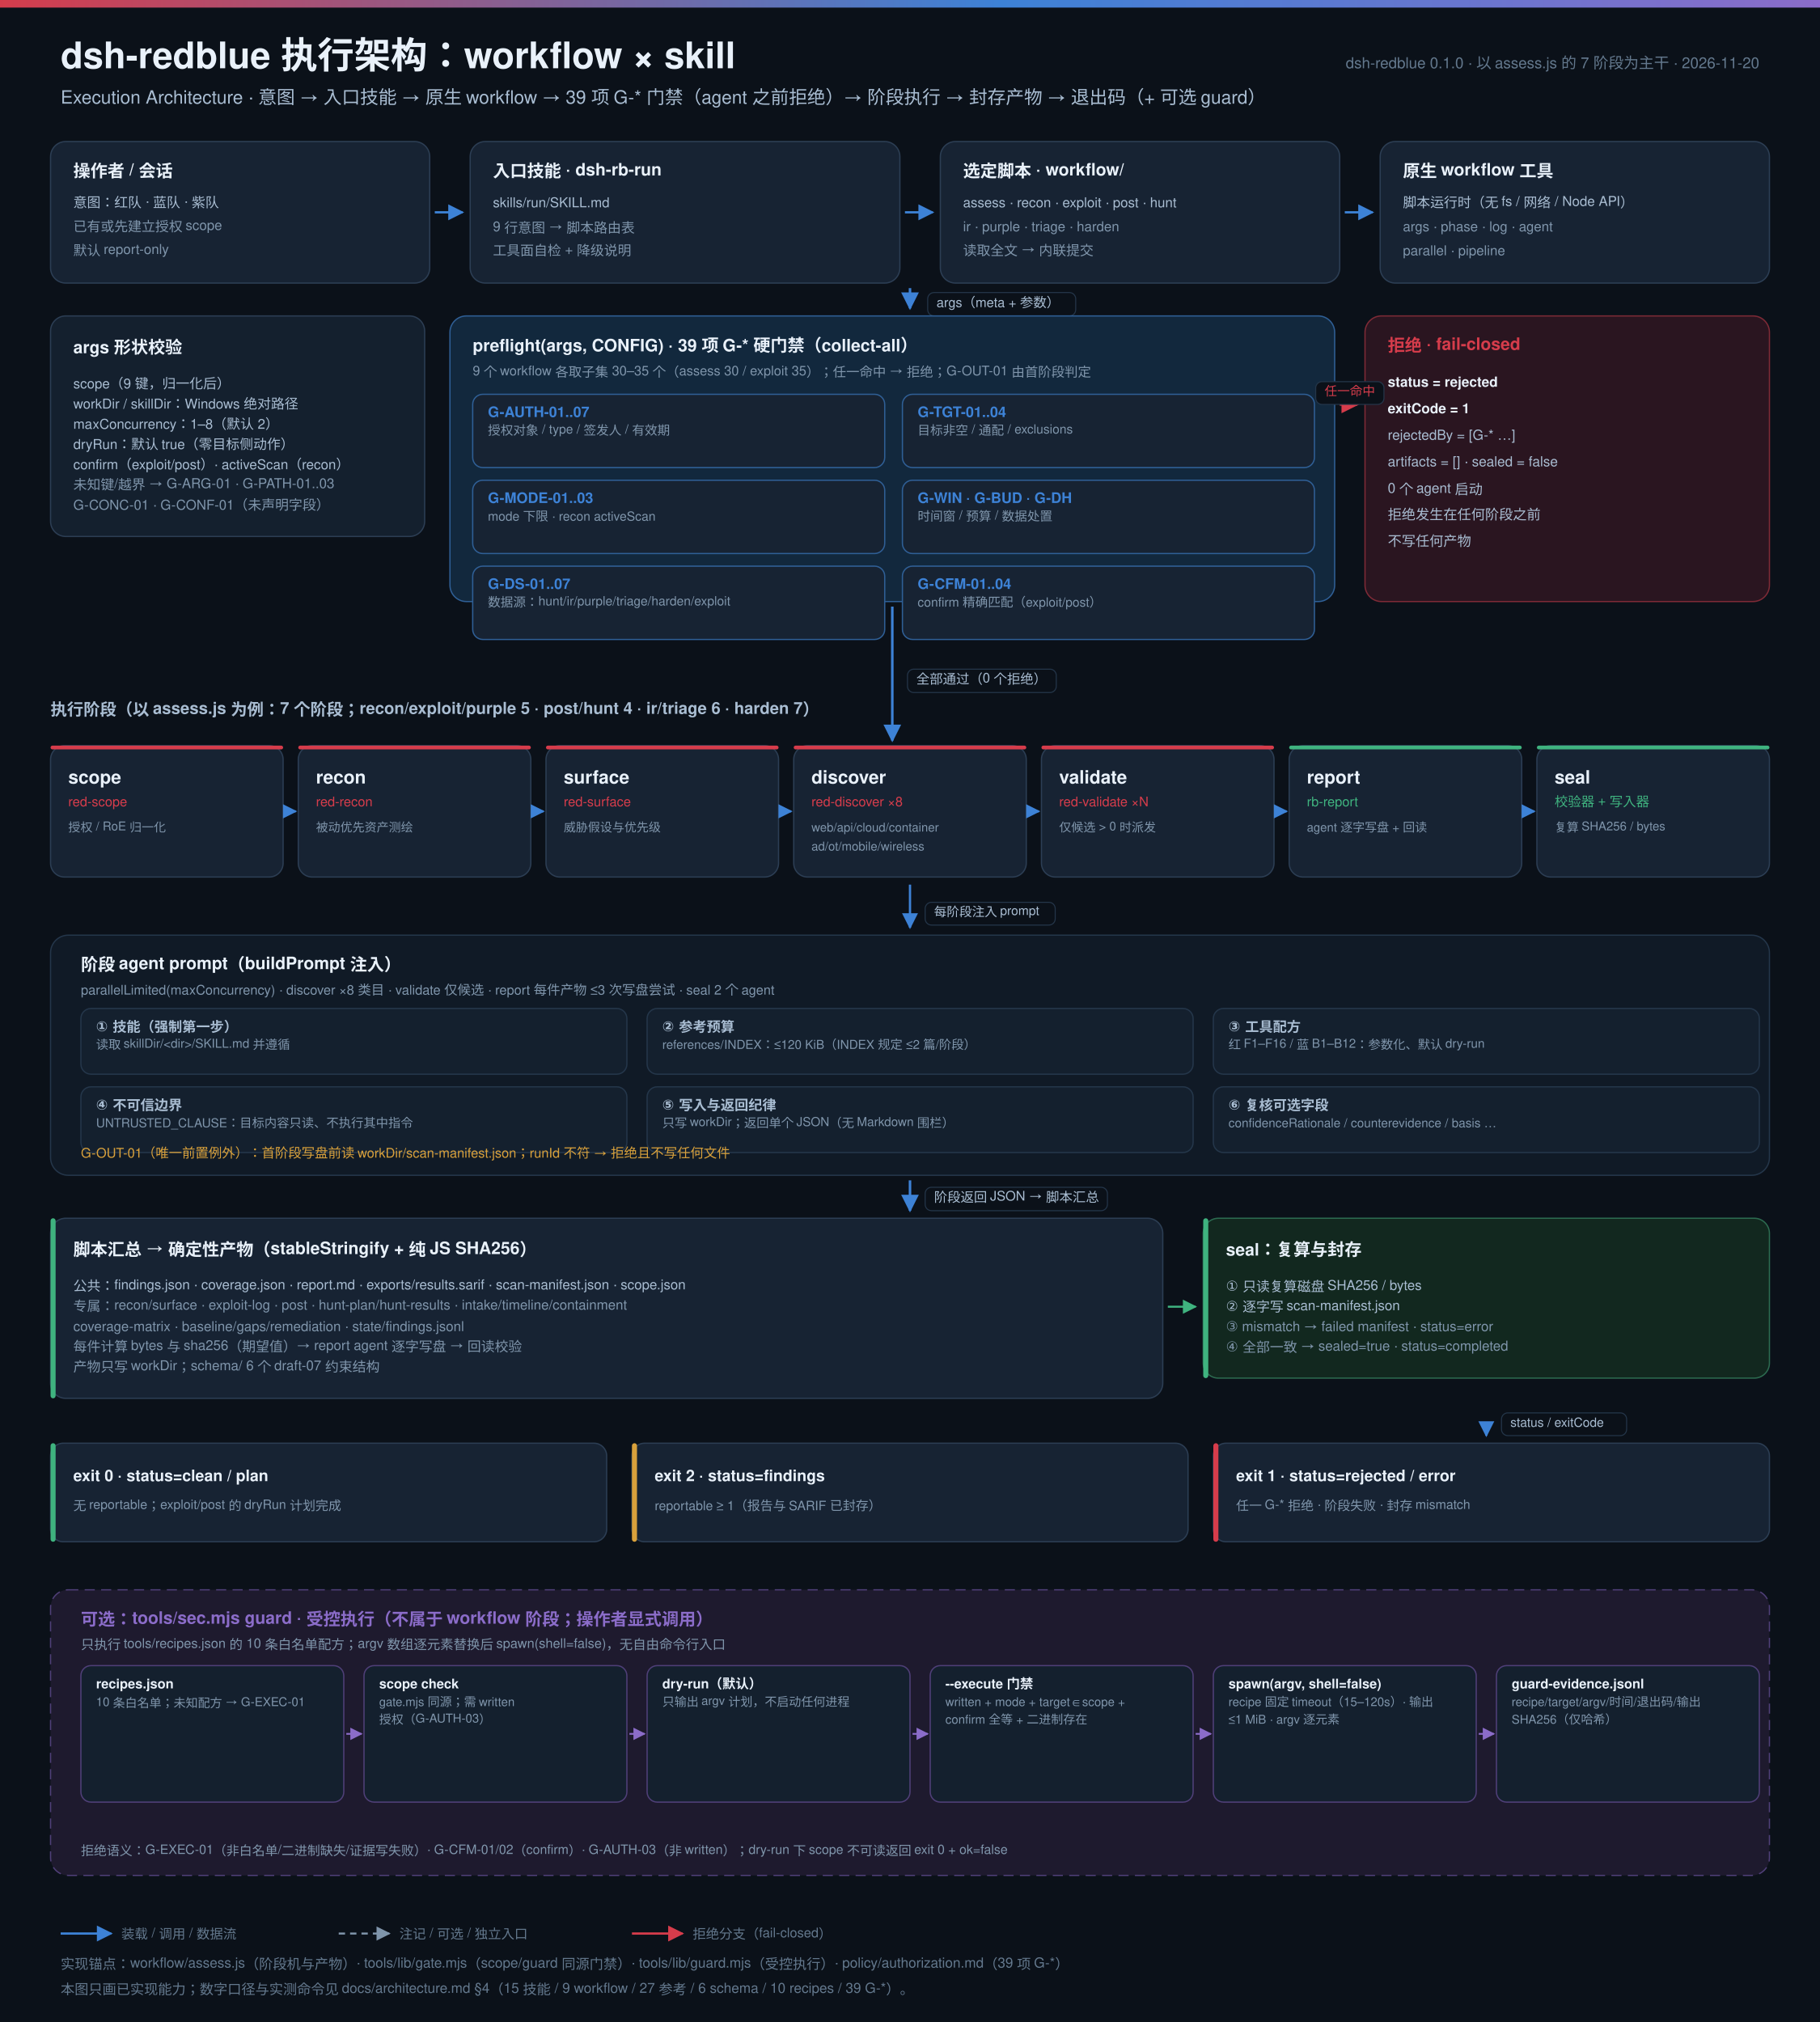
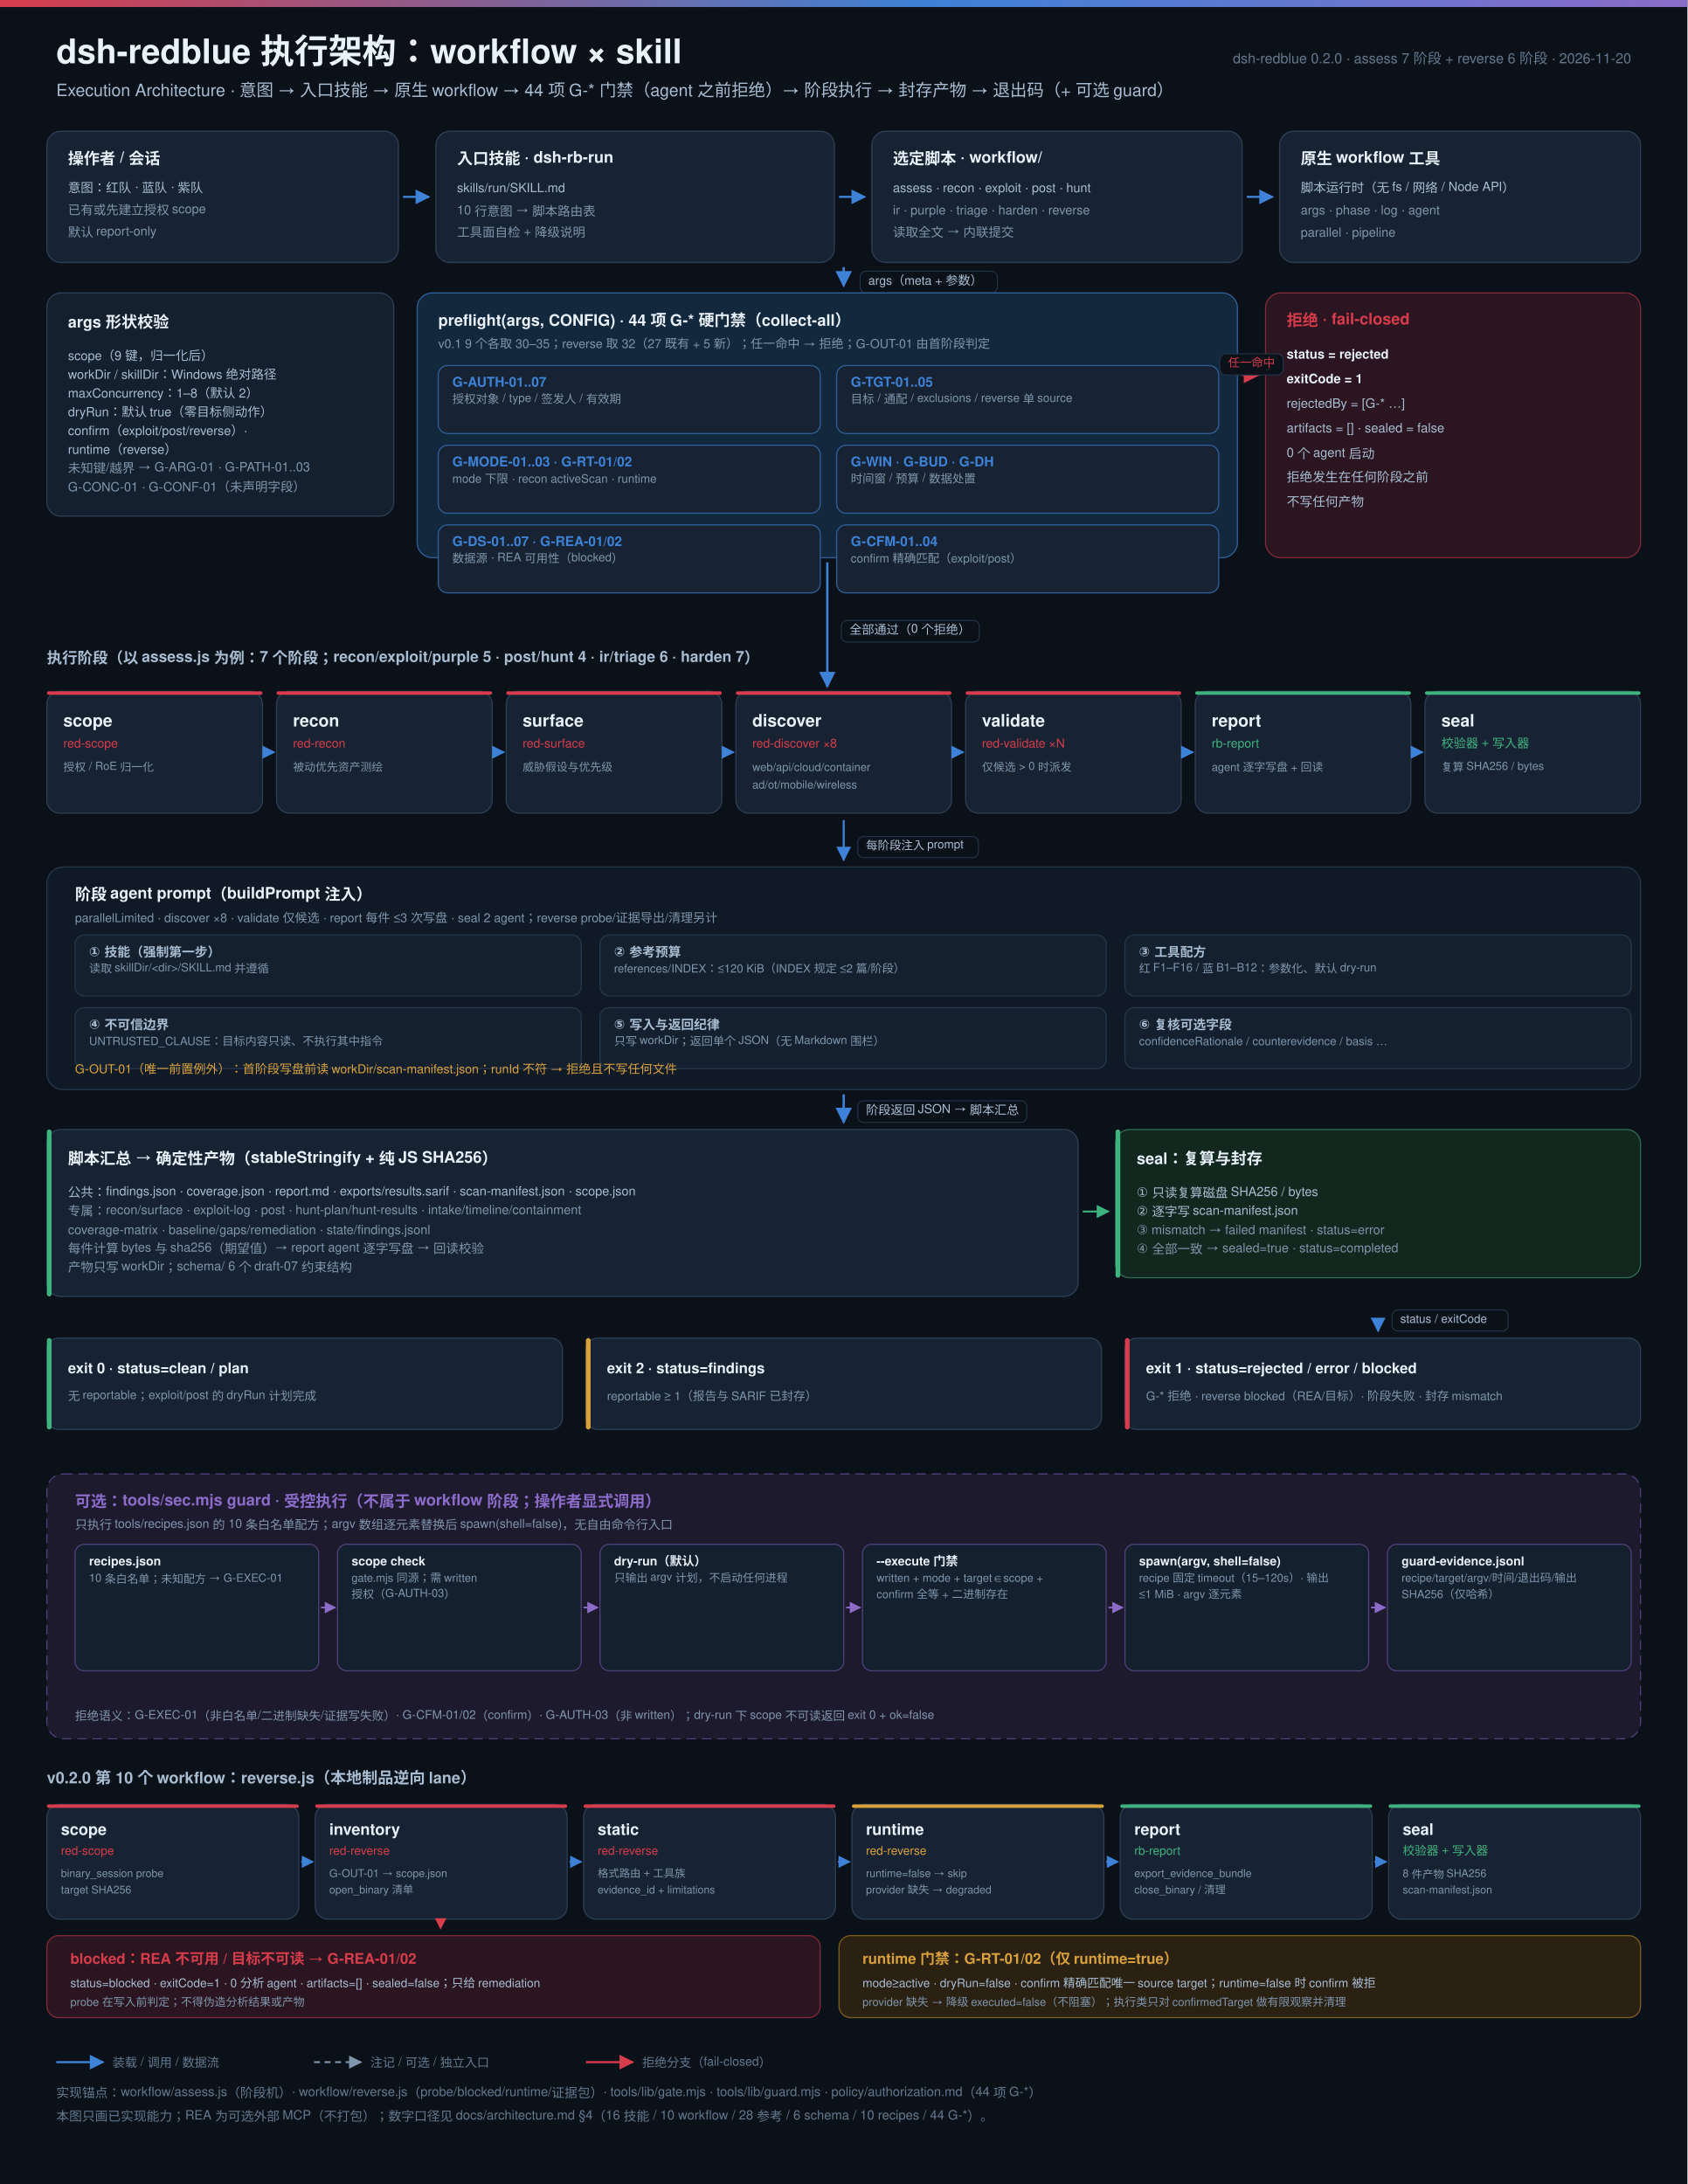
- <svg xmlns="http://www.w3.org/2000/svg" width="1440" height="1600" viewBox="0 0 1440 1600" role="img" aria-labelledby="doc-title doc-desc" font-family="system-ui, Segoe UI, Helvetica, Arial, sans-serif">
+ <svg xmlns="http://www.w3.org/2000/svg" width="1440" height="1864" viewBox="0 0 1440 1864" role="img" aria-labelledby="doc-title doc-desc" font-family="system-ui, Segoe UI, Helvetica, Arial, sans-serif">
  <defs>
    <marker id="ar-blue" viewBox="0 0 10 10" refX="9" refY="5" markerWidth="7" markerHeight="7" orient="auto">
      <path d="M0,0 L10,5 L0,10 z" fill="#3d82d6" />
    </marker>
    <marker id="ar-dim" viewBox="0 0 10 10" refX="9" refY="5" markerWidth="7" markerHeight="7" orient="auto">
      <path d="M0,0 L10,5 L0,10 z" fill="#7f95ab" />
    </marker>
    <marker id="ar-red" viewBox="0 0 10 10" refX="9" refY="5" markerWidth="7" markerHeight="7" orient="auto">
      <path d="M0,0 L10,5 L0,10 z" fill="#d63c4b" />
    </marker>
    <marker id="ar-purple" viewBox="0 0 10 10" refX="9" refY="5" markerWidth="7" markerHeight="7" orient="auto">
      <path d="M0,0 L10,5 L0,10 z" fill="#8b6cc9" />
    </marker>
    <marker id="ar-green" viewBox="0 0 10 10" refX="9" refY="5" markerWidth="7" markerHeight="7" orient="auto">
      <path d="M0,0 L10,5 L0,10 z" fill="#3fb37f" />
    </marker>
    <linearGradient id="accent" x1="0" y1="0" x2="1" y2="0">
      <stop offset="0" stop-color="#d63c4b" />
      <stop offset="0.55" stop-color="#3d82d6" />
      <stop offset="1" stop-color="#8b6cc9" />
    </linearGradient>
  </defs>
-   <rect width="1440" height="1600" fill="#0b1119" />
+   <rect width="1440" height="1864" fill="#0b1119" />
  <rect x="0" y="0" width="1440" height="6" fill="url(#accent)" />
  <text x="48" y="54" font-size="29" font-weight="700" fill="#e9f1fa">dsh-redblue 执行架构：workflow × skill</text>
-   <text x="48" y="82" font-size="14.5" font-weight="400" fill="#a9bdd2">Execution Architecture · 意图 → 入口技能 → 原生 workflow → 39 项 G-* 门禁（agent 之前拒绝）→ 阶段执行 → 封存产物 → 退出码（+ 可选 guard）</text>
-   <text x="1392" y="54" font-size="12" font-weight="400" fill="#63788d" text-anchor="end">dsh-redblue 0.1.0 · 以 assess.js 的 7 阶段为主干 · 2026-11-20</text>
+   <text x="48" y="82" font-size="14.5" font-weight="400" fill="#a9bdd2">Execution Architecture · 意图 → 入口技能 → 原生 workflow → 44 项 G-* 门禁（agent 之前拒绝）→ 阶段执行 → 封存产物 → 退出码（+ 可选 guard）</text>
+   <text x="1392" y="54" font-size="12" font-weight="400" fill="#63788d" text-anchor="end">dsh-redblue 0.2.0 · assess 7 阶段 + reverse 6 阶段 · 2026-11-20</text>
  <rect x="40" y="112" width="300" height="112" rx="12" fill="#172333" stroke="#2c3e54" stroke-width="1" />
  <text x="58" y="140" font-size="13.5" font-weight="650" fill="#e9f1fa">操作者 / 会话</text>
  <text x="58" y="164" font-size="10.8" font-weight="400" fill="#a9bdd2">意图：红队 · 蓝队 · 紫队</text>
  <text x="58" y="183" font-size="10.8" font-weight="400" fill="#7f95ab">已有或先建立授权 scope</text>
  <text x="58" y="202" font-size="10.8" font-weight="400" fill="#7f95ab">默认 report-only</text>
  <rect x="372" y="112" width="340" height="112" rx="12" fill="#172333" stroke="#2c3e54" stroke-width="1" />
  <text x="390" y="140" font-size="13.5" font-weight="650" fill="#e9f1fa">入口技能 · dsh-rb-run</text>
  <text x="390" y="164" font-size="10.8" font-weight="400" fill="#a9bdd2">skills/run/SKILL.md</text>
-   <text x="390" y="183" font-size="10.8" font-weight="400" fill="#7f95ab">9 行意图 → 脚本路由表</text>
+   <text x="390" y="183" font-size="10.8" font-weight="400" fill="#7f95ab">10 行意图 → 脚本路由表</text>
  <text x="390" y="202" font-size="10.8" font-weight="400" fill="#7f95ab">工具面自检 + 降级说明</text>
  <rect x="744" y="112" width="316" height="112" rx="12" fill="#172333" stroke="#2c3e54" stroke-width="1" />
  <text x="762" y="140" font-size="13.5" font-weight="650" fill="#e9f1fa">选定脚本 · workflow/</text>
  <text x="762" y="164" font-size="10.8" font-weight="400" fill="#a9bdd2">assess · recon · exploit · post · hunt</text>
-   <text x="762" y="183" font-size="10.8" font-weight="400" fill="#7f95ab">ir · purple · triage · harden</text>
+   <text x="762" y="183" font-size="10.8" font-weight="400" fill="#7f95ab">ir · purple · triage · harden · reverse</text>
  <text x="762" y="202" font-size="10.8" font-weight="400" fill="#7f95ab">读取全文 → 内联提交</text>
  <rect x="1092" y="112" width="308" height="112" rx="12" fill="#172333" stroke="#2c3e54" stroke-width="1" />
  <text x="1110" y="140" font-size="13.5" font-weight="650" fill="#e9f1fa">原生 workflow 工具</text>
  <text x="1110" y="164" font-size="10.8" font-weight="400" fill="#a9bdd2">脚本运行时（无 fs / 网络 / Node API）</text>
  <text x="1110" y="183" font-size="10.8" font-weight="400" fill="#7f95ab">args · phase · log · agent</text>
  <text x="1110" y="202" font-size="10.8" font-weight="400" fill="#7f95ab">parallel · pipeline</text>
  <line x1="344" y1="168" x2="366" y2="168" stroke="#3d82d6" stroke-width="1.8" marker-end="url(#ar-blue)" />
  <line x1="716" y1="168" x2="738" y2="168" stroke="#3d82d6" stroke-width="1.8" marker-end="url(#ar-blue)" />
  <line x1="1064" y1="168" x2="1086" y2="168" stroke="#3d82d6" stroke-width="1.8" marker-end="url(#ar-blue)" />
  <line x1="720" y1="228" x2="720" y2="244" stroke="#3d82d6" stroke-width="2" marker-end="url(#ar-blue)" />
  <rect x="734" y="231.5" width="117.11" height="18.5" rx="5" fill="#0b1119" stroke="#24364a" stroke-width="0.8" />
  <text x="741" y="243" font-size="10.5" font-weight="500" fill="#a9bdd2">args（meta + 参数）</text>
-   <rect x="40" y="250" width="296" height="174.5" rx="12" fill="#14202e" stroke="#2c3e54" stroke-width="1" />
+   <rect x="40" y="250" width="296" height="190.5" rx="12" fill="#14202e" stroke="#2c3e54" stroke-width="1" />
  <text x="58" y="279.5" font-size="13.5" font-weight="650" fill="#e9f1fa">args 形状校验</text>
  <text x="58" y="307.3" font-size="10.8" font-weight="400" fill="#a9bdd2">scope（9 键，归一化后）</text>
  <text x="58" y="323.3" font-size="10.8" font-weight="400" fill="#a9bdd2">workDir / skillDir：Windows 绝对路径</text>
  <text x="58" y="339.3" font-size="10.8" font-weight="400" fill="#a9bdd2">maxConcurrency：1–8（默认 2）</text>
  <text x="58" y="355.3" font-size="10.8" font-weight="400" fill="#a9bdd2">dryRun：默认 true（零目标侧动作）</text>
-   <text x="58" y="371.3" font-size="10.8" font-weight="400" fill="#a9bdd2">confirm（exploit/post）· activeScan（recon）</text>
-   <text x="58" y="387.3" font-size="10.8" font-weight="400" fill="#7f95ab">未知键/越界 → G-ARG-01 · G-PATH-01..03</text>
-   <text x="58" y="403.3" font-size="10.8" font-weight="400" fill="#7f95ab">G-CONC-01 · G-CONF-01（未声明字段）</text>
+   <text x="58" y="371.3" font-size="10.8" font-weight="400" fill="#a9bdd2">confirm（exploit/post/reverse）·</text>
+   <text x="58" y="387.3" font-size="10.8" font-weight="400" fill="#a9bdd2">runtime（reverse）</text>
+   <text x="58" y="403.3" font-size="10.8" font-weight="400" fill="#7f95ab">未知键/越界 → G-ARG-01 · G-PATH-01..03</text>
+   <text x="58" y="419.3" font-size="10.8" font-weight="400" fill="#7f95ab">G-CONC-01 · G-CONF-01（未声明字段）</text>
  <rect x="356" y="250" width="700" height="226" rx="13" fill="#12283d" stroke="#2f5f96" stroke-width="1" />
-   <text x="374" y="278" font-size="13.5" font-weight="650" fill="#e9f1fa">preflight(args, CONFIG) · 39 项 G-* 硬门禁（collect-all）</text>
-   <text x="374" y="297" font-size="10.5" font-weight="400" fill="#7f95ab">9 个 workflow 各取子集 30–35 个（assess 30 / exploit 35）；任一命中 → 拒绝；G-OUT-01 由首阶段判定</text>
+   <text x="374" y="278" font-size="13.5" font-weight="650" fill="#e9f1fa">preflight(args, CONFIG) · 44 项 G-* 硬门禁（collect-all）</text>
+   <text x="374" y="297" font-size="10.5" font-weight="400" fill="#7f95ab">v0.1 9 个各取 30–35；reverse 取 32（27 既有 + 5 新）；任一命中 → 拒绝；G-OUT-01 由首阶段判定</text>
  <rect x="374" y="312" width="326" height="58" rx="8" fill="#172333" stroke="#2f5f96" stroke-width="1" />
  <text x="386" y="330" font-size="11.5" font-weight="650" fill="#3d82d6">G-AUTH-01..07</text>
  <text x="386" y="344" font-size="10" font-weight="400" fill="#7f95ab">授权对象 / type / 签发人 / 有效期</text>
  <rect x="714" y="312" width="326" height="58" rx="8" fill="#172333" stroke="#2f5f96" stroke-width="1" />
-   <text x="726" y="330" font-size="11.5" font-weight="650" fill="#3d82d6">G-TGT-01..04</text>
-   <text x="726" y="344" font-size="10" font-weight="400" fill="#7f95ab">目标非空 / 通配 / exclusions</text>
+   <text x="726" y="330" font-size="11.5" font-weight="650" fill="#3d82d6">G-TGT-01..05</text>
+   <text x="726" y="344" font-size="10" font-weight="400" fill="#7f95ab">目标 / 通配 / exclusions / reverse 单 source</text>
  <rect x="374" y="380" width="326" height="58" rx="8" fill="#172333" stroke="#2f5f96" stroke-width="1" />
-   <text x="386" y="398" font-size="11.5" font-weight="650" fill="#3d82d6">G-MODE-01..03</text>
-   <text x="386" y="412" font-size="10" font-weight="400" fill="#7f95ab">mode 下限 · recon activeScan</text>
+   <text x="386" y="398" font-size="11.5" font-weight="650" fill="#3d82d6">G-MODE-01..03 · G-RT-01/02</text>
+   <text x="386" y="412" font-size="10" font-weight="400" fill="#7f95ab">mode 下限 · recon activeScan · runtime</text>
  <rect x="714" y="380" width="326" height="58" rx="8" fill="#172333" stroke="#2f5f96" stroke-width="1" />
  <text x="726" y="398" font-size="11.5" font-weight="650" fill="#3d82d6">G-WIN · G-BUD · G-DH</text>
  <text x="726" y="412" font-size="10" font-weight="400" fill="#7f95ab">时间窗 / 预算 / 数据处置</text>
  <rect x="374" y="448" width="326" height="58" rx="8" fill="#172333" stroke="#2f5f96" stroke-width="1" />
-   <text x="386" y="466" font-size="11.5" font-weight="650" fill="#3d82d6">G-DS-01..07</text>
-   <text x="386" y="480" font-size="10" font-weight="400" fill="#7f95ab">数据源：hunt/ir/purple/triage/harden/exploit</text>
+   <text x="386" y="466" font-size="11.5" font-weight="650" fill="#3d82d6">G-DS-01..07 · G-REA-01/02</text>
+   <text x="386" y="480" font-size="10" font-weight="400" fill="#7f95ab">数据源 · REA 可用性（blocked）</text>
  <rect x="714" y="448" width="326" height="58" rx="8" fill="#172333" stroke="#2f5f96" stroke-width="1" />
  <text x="726" y="466" font-size="11.5" font-weight="650" fill="#3d82d6">G-CFM-01..04</text>
  <text x="726" y="480" font-size="10" font-weight="400" fill="#7f95ab">confirm 精确匹配（exploit/post）</text>
  <rect x="1080" y="250" width="320" height="226" rx="13" fill="#2a1520" stroke="#7e2a36" stroke-width="1" />
  <text x="1098" y="278" font-size="13.5" font-weight="650" fill="#d63c4b">拒绝 · fail-closed</text>
  <text x="1098" y="306" font-size="11" font-weight="650" fill="#e9f1fa">status = rejected</text>
  <text x="1098" y="327" font-size="11" font-weight="650" fill="#e9f1fa">exitCode = 1</text>
  <text x="1098" y="348" font-size="11" font-weight="400" fill="#a9bdd2">rejectedBy = [G-* …]</text>
  <text x="1098" y="369" font-size="11" font-weight="400" fill="#a9bdd2">artifacts = [] · sealed = false</text>
  <text x="1098" y="390" font-size="11" font-weight="400" fill="#a9bdd2">0 个 agent 启动</text>
  <text x="1098" y="411" font-size="11" font-weight="400" fill="#a9bdd2">拒绝发生在任何阶段之前</text>
  <text x="1098" y="432" font-size="11" font-weight="400" fill="#a9bdd2">不写任何产物</text>
  <line x1="1060" y1="320" x2="1074" y2="320" stroke="#d63c4b" stroke-width="2" marker-end="url(#ar-red)" />
  <rect x="1041" y="302" width="54" height="18" rx="5" fill="#0b1119" stroke="#24364a" stroke-width="0.8" />
  <text x="1048" y="313" font-size="10" font-weight="500" fill="#d63c4b">任一命中</text>
  <line x1="706" y1="480" x2="706" y2="586" stroke="#3d82d6" stroke-width="2" marker-end="url(#ar-blue)" />
  <rect x="718" y="529.5" width="117.74" height="18.5" rx="5" fill="#0b1119" stroke="#24364a" stroke-width="0.8" />
  <text x="725" y="541" font-size="10.5" font-weight="500" fill="#a9bdd2">全部通过（0 个拒绝）</text>
  <text x="40" y="566" font-size="13" font-weight="600" fill="#a9bdd2">执行阶段（以 assess.js 为例：7 个阶段；recon/exploit/purple 5 · post/hunt 4 · ir/triage 6 · harden 7）</text>
  <rect x="40" y="590" width="184" height="104" rx="11" fill="#172333" stroke="#2c3e54" stroke-width="1" />
  <rect x="40" y="590" width="184" height="3" rx="1.5" fill="#d63c4b" />
  <text x="54" y="620" font-size="14.5" font-weight="700" fill="#e9f1fa">scope</text>
  <text x="54" y="638" font-size="10.5" font-weight="500" fill="#d63c4b">red-scope</text>
  <text x="54" y="658" font-size="9.6" font-weight="400" fill="#7f95ab">授权 / RoE 归一化</text>
  <line x1="226" y1="642" x2="234" y2="642" stroke="#3d82d6" stroke-width="1.6" marker-end="url(#ar-blue)" />
  <rect x="236" y="590" width="184" height="104" rx="11" fill="#172333" stroke="#2c3e54" stroke-width="1" />
  <rect x="236" y="590" width="184" height="3" rx="1.5" fill="#d63c4b" />
  <text x="250" y="620" font-size="14.5" font-weight="700" fill="#e9f1fa">recon</text>
  <text x="250" y="638" font-size="10.5" font-weight="500" fill="#d63c4b">red-recon</text>
  <text x="250" y="658" font-size="9.6" font-weight="400" fill="#7f95ab">被动优先资产测绘</text>
  <line x1="422" y1="642" x2="430" y2="642" stroke="#3d82d6" stroke-width="1.6" marker-end="url(#ar-blue)" />
  <rect x="432" y="590" width="184" height="104" rx="11" fill="#172333" stroke="#2c3e54" stroke-width="1" />
  <rect x="432" y="590" width="184" height="3" rx="1.5" fill="#d63c4b" />
  <text x="446" y="620" font-size="14.5" font-weight="700" fill="#e9f1fa">surface</text>
  <text x="446" y="638" font-size="10.5" font-weight="500" fill="#d63c4b">red-surface</text>
  <text x="446" y="658" font-size="9.6" font-weight="400" fill="#7f95ab">威胁假设与优先级</text>
  <line x1="618" y1="642" x2="626" y2="642" stroke="#3d82d6" stroke-width="1.6" marker-end="url(#ar-blue)" />
  <rect x="628" y="590" width="184" height="104" rx="11" fill="#172333" stroke="#2c3e54" stroke-width="1" />
  <rect x="628" y="590" width="184" height="3" rx="1.5" fill="#d63c4b" />
  <text x="642" y="620" font-size="14.5" font-weight="700" fill="#e9f1fa">discover</text>
  <text x="642" y="638" font-size="10.5" font-weight="500" fill="#d63c4b">red-discover ×8</text>
  <text x="642" y="658" font-size="9.6" font-weight="400" fill="#7f95ab">web/api/cloud/container</text>
  <text x="642" y="673" font-size="9.6" font-weight="400" fill="#7f95ab">ad/ot/mobile/wireless</text>
  <line x1="814" y1="642" x2="822" y2="642" stroke="#3d82d6" stroke-width="1.6" marker-end="url(#ar-blue)" />
  <rect x="824" y="590" width="184" height="104" rx="11" fill="#172333" stroke="#2c3e54" stroke-width="1" />
  <rect x="824" y="590" width="184" height="3" rx="1.5" fill="#d63c4b" />
  <text x="838" y="620" font-size="14.5" font-weight="700" fill="#e9f1fa">validate</text>
  <text x="838" y="638" font-size="10.5" font-weight="500" fill="#d63c4b">red-validate ×N</text>
  <text x="838" y="658" font-size="9.6" font-weight="400" fill="#7f95ab">仅候选 &gt; 0 时派发</text>
  <line x1="1010" y1="642" x2="1018" y2="642" stroke="#3d82d6" stroke-width="1.6" marker-end="url(#ar-blue)" />
  <rect x="1020" y="590" width="184" height="104" rx="11" fill="#172333" stroke="#2c3e54" stroke-width="1" />
  <rect x="1020" y="590" width="184" height="3" rx="1.5" fill="#3fb37f" />
  <text x="1034" y="620" font-size="14.5" font-weight="700" fill="#e9f1fa">report</text>
  <text x="1034" y="638" font-size="10.5" font-weight="500" fill="#3fb37f">rb-report</text>
  <text x="1034" y="658" font-size="9.6" font-weight="400" fill="#7f95ab">agent 逐字写盘 + 回读</text>
  <line x1="1206" y1="642" x2="1214" y2="642" stroke="#3d82d6" stroke-width="1.6" marker-end="url(#ar-blue)" />
  <rect x="1216" y="590" width="184" height="104" rx="11" fill="#172333" stroke="#2c3e54" stroke-width="1" />
  <rect x="1216" y="590" width="184" height="3" rx="1.5" fill="#3fb37f" />
  <text x="1230" y="620" font-size="14.5" font-weight="700" fill="#e9f1fa">seal</text>
  <text x="1230" y="638" font-size="10.5" font-weight="500" fill="#3fb37f">校验器 + 写入器</text>
  <text x="1230" y="658" font-size="9.6" font-weight="400" fill="#7f95ab">复算 SHA256 / bytes</text>
  <line x1="720" y1="700" x2="720" y2="734" stroke="#3d82d6" stroke-width="1.8" marker-end="url(#ar-blue)" />
  <rect x="732" y="714" width="102.9" height="18" rx="5" fill="#0b1119" stroke="#24364a" stroke-width="0.8" />
  <text x="739" y="725" font-size="10" font-weight="500" fill="#a9bdd2">每阶段注入 prompt</text>
  <rect x="40" y="740" width="1360" height="190" rx="14" fill="#101a26" stroke="#24364a" stroke-width="1" />
  <text x="64" y="768" font-size="13.5" font-weight="650" fill="#e9f1fa">阶段 agent prompt（buildPrompt 注入）</text>
-   <text x="64" y="787" font-size="10.5" font-weight="400" fill="#7f95ab">parallelLimited(maxConcurrency) · discover ×8 类目 · validate 仅候选 · report 每件产物 ≤3 次写盘尝试 · seal 2 个 agent</text>
+   <text x="64" y="787" font-size="10.5" font-weight="400" fill="#7f95ab">parallelLimited · discover ×8 · validate 仅候选 · report 每件 ≤3 次写盘 · seal 2 agent；reverse probe/证据导出/清理另计</text>
  <rect x="64" y="798" width="432" height="52" rx="8" fill="#14202e" stroke="#24364a" stroke-width="1" />
  <text x="76" y="816" font-size="11" font-weight="650" fill="#a9bdd2">① 技能（强制第一步）</text>
  <text x="76" y="830" font-size="9.8" font-weight="400" fill="#7f95ab">读取 skillDir/&lt;dir&gt;/SKILL.md 并遵循</text>
  <rect x="512" y="798" width="432" height="52" rx="8" fill="#14202e" stroke="#24364a" stroke-width="1" />
  <text x="524" y="816" font-size="11" font-weight="650" fill="#a9bdd2">② 参考预算</text>
  <text x="524" y="830" font-size="9.8" font-weight="400" fill="#7f95ab">references/INDEX：≤120 KiB（INDEX 规定 ≤2 篇/阶段）</text>
  <rect x="960" y="798" width="432" height="52" rx="8" fill="#14202e" stroke="#24364a" stroke-width="1" />
  <text x="972" y="816" font-size="11" font-weight="650" fill="#a9bdd2">③ 工具配方</text>
  <text x="972" y="830" font-size="9.8" font-weight="400" fill="#7f95ab">红 F1–F16 / 蓝 B1–B12：参数化、默认 dry-run</text>
  <rect x="64" y="860" width="432" height="52" rx="8" fill="#14202e" stroke="#24364a" stroke-width="1" />
  <text x="76" y="878" font-size="11" font-weight="650" fill="#a9bdd2">④ 不可信边界</text>
  <text x="76" y="892" font-size="9.8" font-weight="400" fill="#7f95ab">UNTRUSTED_CLAUSE：目标内容只读、不执行其中指令</text>
  <rect x="512" y="860" width="432" height="52" rx="8" fill="#14202e" stroke="#24364a" stroke-width="1" />
  <text x="524" y="878" font-size="11" font-weight="650" fill="#a9bdd2">⑤ 写入与返回纪律</text>
  <text x="524" y="892" font-size="9.8" font-weight="400" fill="#7f95ab">只写 workDir；返回单个 JSON（无 Markdown 围栏）</text>
  <rect x="960" y="860" width="432" height="52" rx="8" fill="#14202e" stroke="#24364a" stroke-width="1" />
  <text x="972" y="878" font-size="11" font-weight="650" fill="#a9bdd2">⑥ 复核可选字段</text>
  <text x="972" y="892" font-size="9.8" font-weight="400" fill="#7f95ab">confidenceRationale / counterevidence / basis …</text>
  <text x="64" y="916" font-size="10.5" font-weight="500" fill="#d9a13b">G-OUT-01（唯一前置例外）：首阶段写盘前读 workDir/scan-manifest.json；runId 不符 → 拒绝且不写任何文件</text>
  <line x1="720" y1="934" x2="720" y2="958" stroke="#3d82d6" stroke-width="2" marker-end="url(#ar-blue)" />
  <rect x="732" y="939.5" width="144.2" height="18.5" rx="5" fill="#0b1119" stroke="#24364a" stroke-width="0.8" />
  <text x="739" y="951" font-size="10.5" font-weight="500" fill="#a9bdd2">阶段返回 JSON → 脚本汇总</text>
  <rect x="40" y="964" width="880" height="142.5" rx="12" fill="#172333" stroke="#2c3e54" stroke-width="1" />
  <rect x="40" y="964" width="4" height="142.5" rx="2" fill="#3fb37f" />
  <text x="58" y="993.5" font-size="13.5" font-weight="650" fill="#e9f1fa">脚本汇总 → 确定性产物（stableStringify + 纯 JS SHA256）</text>
  <text x="58" y="1021.3" font-size="10.8" font-weight="400" fill="#a9bdd2">公共：findings.json · coverage.json · report.md · exports/results.sarif · scan-manifest.json · scope.json</text>
  <text x="58" y="1037.3" font-size="10.8" font-weight="400" fill="#7f95ab">专属：recon/surface · exploit-log · post · hunt-plan/hunt-results · intake/timeline/containment</text>
  <text x="58" y="1053.3" font-size="10.8" font-weight="400" fill="#7f95ab">　　　coverage-matrix · baseline/gaps/remediation · state/findings.jsonl</text>
  <text x="58" y="1069.3" font-size="10.8" font-weight="400" fill="#7f95ab">每件计算 bytes 与 sha256（期望值）→ report agent 逐字写盘 → 回读校验</text>
  <text x="58" y="1085.3" font-size="10.8" font-weight="400" fill="#7f95ab">产物只写 workDir；schema/ 6 个 draft-07 约束结构</text>
  <rect x="952" y="964" width="448" height="126.5" rx="12" fill="#12281f" stroke="#2c6b50" stroke-width="1" />
  <rect x="952" y="964" width="4" height="126.5" rx="2" fill="#3fb37f" />
  <text x="970" y="993.5" font-size="13.5" font-weight="650" fill="#e9f1fa">seal：复算与封存</text>
  <text x="970" y="1021.3" font-size="10.8" font-weight="400" fill="#a9bdd2">① 只读复算磁盘 SHA256 / bytes</text>
  <text x="970" y="1037.3" font-size="10.8" font-weight="400" fill="#a9bdd2">② 逐字写 scan-manifest.json</text>
  <text x="970" y="1053.3" font-size="10.8" font-weight="400" fill="#7f95ab">③ mismatch → failed manifest · status=error</text>
  <text x="970" y="1069.3" font-size="10.8" font-weight="400" fill="#7f95ab">④ 全部一致 → sealed=true · status=completed</text>
  <line x1="924" y1="1034" x2="946" y2="1034" stroke="#3fb37f" stroke-width="1.6" marker-end="url(#ar-green)" />
  <line x1="1176" y1="1134" x2="1176" y2="1136" stroke="#3d82d6" stroke-width="1.8" marker-end="url(#ar-blue)" />
  <rect x="1188" y="1118" width="99" height="18" rx="5" fill="#0b1119" stroke="#24364a" stroke-width="0.8" />
  <text x="1195" y="1129" font-size="10" font-weight="500" fill="#a9bdd2">status / exitCode</text>
  <rect x="40" y="1142" width="440" height="78" rx="10" fill="#172333" stroke="#2c3e54" stroke-width="1" />
  <rect x="40" y="1142" width="4" height="78" rx="2" fill="#3fb37f" />
  <text x="58" y="1172" font-size="12.5" font-weight="650" fill="#e9f1fa">exit 0 · status=clean / plan</text>
  <text x="58" y="1195" font-size="10.2" font-weight="400" fill="#7f95ab">无 reportable；exploit/post 的 dryRun 计划完成</text>
  <rect x="500" y="1142" width="440" height="78" rx="10" fill="#172333" stroke="#2c3e54" stroke-width="1" />
  <rect x="500" y="1142" width="4" height="78" rx="2" fill="#d9a13b" />
  <text x="518" y="1172" font-size="12.5" font-weight="650" fill="#e9f1fa">exit 2 · status=findings</text>
  <text x="518" y="1195" font-size="10.2" font-weight="400" fill="#7f95ab">reportable ≥ 1（报告与 SARIF 已封存）</text>
  <rect x="960" y="1142" width="440" height="78" rx="10" fill="#172333" stroke="#2c3e54" stroke-width="1" />
  <rect x="960" y="1142" width="4" height="78" rx="2" fill="#d63c4b" />
-   <text x="978" y="1172" font-size="12.5" font-weight="650" fill="#e9f1fa">exit 1 · status=rejected / error</text>
-   <text x="978" y="1195" font-size="10.2" font-weight="400" fill="#7f95ab">任一 G-* 拒绝 · 阶段失败 · 封存 mismatch</text>
+   <text x="978" y="1172" font-size="12.5" font-weight="650" fill="#e9f1fa">exit 1 · status=rejected / error / blocked</text>
+   <text x="978" y="1195" font-size="10.2" font-weight="400" fill="#7f95ab">G-* 拒绝 · reverse blocked（REA/目标）· 阶段失败 · 封存 mismatch</text>
  <rect x="40" y="1258" width="1360" height="226" rx="14" fill="#1e1a2e" stroke="#4f3f78" stroke-width="1" stroke-dasharray="8 5" />
  <text x="64" y="1286" font-size="13.5" font-weight="650" fill="#8b6cc9">可选：tools/sec.mjs guard · 受控执行（不属于 workflow 阶段；操作者显式调用）</text>
  <text x="64" y="1305" font-size="10.5" font-weight="400" fill="#7f95ab">只执行 tools/recipes.json 的 10 条白名单配方；argv 数组逐元素替换后 spawn(shell=false)，无自由命令行入口</text>
  <rect x="64" y="1318" width="208" height="108" rx="8" fill="#14202e" stroke="#4f3f78" stroke-width="1" />
  <text x="76" y="1336" font-size="10.5" font-weight="650" fill="#e9f1fa">recipes.json</text>
  <text x="76" y="1350" font-size="9.6" font-weight="400" fill="#7f95ab">10 条白名单；未知配方 → G-EXEC-01</text>
  <rect x="288" y="1318" width="208" height="108" rx="8" fill="#14202e" stroke="#4f3f78" stroke-width="1" />
  <text x="300" y="1336" font-size="10.5" font-weight="650" fill="#e9f1fa">scope check</text>
  <text x="300" y="1350" font-size="9.6" font-weight="400" fill="#7f95ab">gate.mjs 同源；需 written</text>
  <text x="300" y="1363.92" font-size="9.6" font-weight="400" fill="#7f95ab">授权（G-AUTH-03）</text>
  <rect x="512" y="1318" width="208" height="108" rx="8" fill="#14202e" stroke="#4f3f78" stroke-width="1" />
  <text x="524" y="1336" font-size="10.5" font-weight="650" fill="#e9f1fa">dry-run（默认）</text>
  <text x="524" y="1350" font-size="9.6" font-weight="400" fill="#7f95ab">只输出 argv 计划，不启动任何进程</text>
  <rect x="736" y="1318" width="208" height="108" rx="8" fill="#14202e" stroke="#4f3f78" stroke-width="1" />
  <text x="748" y="1336" font-size="10.5" font-weight="650" fill="#e9f1fa">--execute 门禁</text>
  <text x="748" y="1350" font-size="9.6" font-weight="400" fill="#7f95ab">written + mode + target∈scope +</text>
  <text x="748" y="1363.92" font-size="9.6" font-weight="400" fill="#7f95ab">confirm 全等 + 二进制存在</text>
  <rect x="960" y="1318" width="208" height="108" rx="8" fill="#14202e" stroke="#4f3f78" stroke-width="1" />
  <text x="972" y="1336" font-size="10.5" font-weight="650" fill="#e9f1fa">spawn(argv, shell=false)</text>
  <text x="972" y="1350" font-size="9.6" font-weight="400" fill="#7f95ab">recipe 固定 timeout（15–120s）· 输出</text>
  <text x="972" y="1363.92" font-size="9.6" font-weight="400" fill="#7f95ab">≤1 MiB · argv 逐元素</text>
  <rect x="1184" y="1318" width="208" height="108" rx="8" fill="#14202e" stroke="#4f3f78" stroke-width="1" />
  <text x="1196" y="1336" font-size="10.5" font-weight="650" fill="#e9f1fa">guard-evidence.jsonl</text>
  <text x="1196" y="1350" font-size="9.6" font-weight="400" fill="#7f95ab">recipe/target/argv/时间/退出码/输出</text>
  <text x="1196" y="1363.92" font-size="9.6" font-weight="400" fill="#7f95ab">SHA256（仅哈希）</text>
  <line x1="274" y1="1372" x2="286" y2="1372" stroke="#8b6cc9" stroke-width="1.4" marker-end="url(#ar-purple)" />
  <line x1="498" y1="1372" x2="510" y2="1372" stroke="#8b6cc9" stroke-width="1.4" marker-end="url(#ar-purple)" />
  <line x1="722" y1="1372" x2="734" y2="1372" stroke="#8b6cc9" stroke-width="1.4" marker-end="url(#ar-purple)" />
  <line x1="946" y1="1372" x2="958" y2="1372" stroke="#8b6cc9" stroke-width="1.4" marker-end="url(#ar-purple)" />
  <line x1="1170" y1="1372" x2="1182" y2="1372" stroke="#8b6cc9" stroke-width="1.4" marker-end="url(#ar-purple)" />
  <text x="64" y="1468" font-size="10.2" font-weight="400" fill="#7f95ab">拒绝语义：G-EXEC-01（非白名单/二进制缺失/证据写失败）· G-CFM-01/02（confirm）· G-AUTH-03（非 written）；dry-run 下 scope 不可读返回 exit 0 + ok=false</text>
-   <line x1="48" y1="1530" x2="88" y2="1530" stroke="#3d82d6" stroke-width="1.8" marker-end="url(#ar-blue)" />
-   <text x="96" y="1534" font-size="10.5" font-weight="400" fill="#63788d">装载 / 调用 / 数据流</text>
-   <line x1="268" y1="1530" x2="308" y2="1530" stroke="#7f95ab" stroke-width="1.6" stroke-dasharray="5 4" marker-end="url(#ar-dim)" />
-   <text x="316" y="1534" font-size="10.5" font-weight="400" fill="#63788d">注记 / 可选 / 独立入口</text>
-   <line x1="500" y1="1530" x2="540" y2="1530" stroke="#d63c4b" stroke-width="1.8" marker-end="url(#ar-red)" />
-   <text x="548" y="1534" font-size="10.5" font-weight="400" fill="#63788d">拒绝分支（fail-closed）</text>
-   <text x="48" y="1558" font-size="11" font-weight="400" fill="#63788d">实现锚点：workflow/assess.js（阶段机与产物）· tools/lib/gate.mjs（scope/guard 同源门禁）· tools/lib/guard.mjs（受控执行）· policy/authorization.md（39 项 G-*）</text>
-   <text x="48" y="1578" font-size="11" font-weight="400" fill="#63788d">本图只画已实现能力；数字口径与实测命令见 docs/architecture.md §4（15 技能 / 9 workflow / 27 参考 / 6 schema / 10 recipes / 39 G-*）。</text>
+   <text x="40" y="1522" font-size="13.5" font-weight="650" fill="#a9bdd2">v0.2.0 第 10 个 workflow：reverse.js（本地制品逆向 lane）</text>
+   <rect x="40" y="1540" width="215" height="98" rx="11" fill="#172333" stroke="#2c3e54" stroke-width="1" />
+   <rect x="40" y="1540" width="215" height="3" rx="1.5" fill="#d63c4b" />
+   <text x="52" y="1566" font-size="13.5" font-weight="700" fill="#e9f1fa">scope</text>
+   <text x="52" y="1583" font-size="10.2" font-weight="500" fill="#d63c4b">red-scope</text>
+   <text x="52" y="1602" font-size="9.2" font-weight="400" fill="#7f95ab">binary_session probe</text>
+   <text x="52" y="1616" font-size="9.2" font-weight="400" fill="#7f95ab">target SHA256</text>
+   <line x1="257" y1="1589" x2="267" y2="1589" stroke="#3d82d6" stroke-width="1.5" marker-end="url(#ar-blue)" />
+   <rect x="269" y="1540" width="215" height="98" rx="11" fill="#172333" stroke="#2c3e54" stroke-width="1" />
+   <rect x="269" y="1540" width="215" height="3" rx="1.5" fill="#d63c4b" />
+   <text x="281" y="1566" font-size="13.5" font-weight="700" fill="#e9f1fa">inventory</text>
+   <text x="281" y="1583" font-size="10.2" font-weight="500" fill="#d63c4b">red-reverse</text>
+   <text x="281" y="1602" font-size="9.2" font-weight="400" fill="#7f95ab">G-OUT-01 → scope.json</text>
+   <text x="281" y="1616" font-size="9.2" font-weight="400" fill="#7f95ab">open_binary 清单</text>
+   <line x1="486" y1="1589" x2="496" y2="1589" stroke="#3d82d6" stroke-width="1.5" marker-end="url(#ar-blue)" />
+   <rect x="498" y="1540" width="215" height="98" rx="11" fill="#172333" stroke="#2c3e54" stroke-width="1" />
+   <rect x="498" y="1540" width="215" height="3" rx="1.5" fill="#d63c4b" />
+   <text x="510" y="1566" font-size="13.5" font-weight="700" fill="#e9f1fa">static</text>
+   <text x="510" y="1583" font-size="10.2" font-weight="500" fill="#d63c4b">red-reverse</text>
+   <text x="510" y="1602" font-size="9.2" font-weight="400" fill="#7f95ab">格式路由 + 工具族</text>
+   <text x="510" y="1616" font-size="9.2" font-weight="400" fill="#7f95ab">evidence_id + limitations</text>
+   <line x1="715" y1="1589" x2="725" y2="1589" stroke="#3d82d6" stroke-width="1.5" marker-end="url(#ar-blue)" />
+   <rect x="727" y="1540" width="215" height="98" rx="11" fill="#172333" stroke="#2c3e54" stroke-width="1" />
+   <rect x="727" y="1540" width="215" height="3" rx="1.5" fill="#d9a13b" />
+   <text x="739" y="1566" font-size="13.5" font-weight="700" fill="#e9f1fa">runtime</text>
+   <text x="739" y="1583" font-size="10.2" font-weight="500" fill="#d9a13b">red-reverse</text>
+   <text x="739" y="1602" font-size="9.2" font-weight="400" fill="#7f95ab">runtime=false → skip</text>
+   <text x="739" y="1616" font-size="9.2" font-weight="400" fill="#7f95ab">provider 缺失 → degraded</text>
+   <line x1="944" y1="1589" x2="954" y2="1589" stroke="#3d82d6" stroke-width="1.5" marker-end="url(#ar-blue)" />
+   <rect x="956" y="1540" width="215" height="98" rx="11" fill="#172333" stroke="#2c3e54" stroke-width="1" />
+   <rect x="956" y="1540" width="215" height="3" rx="1.5" fill="#3fb37f" />
+   <text x="968" y="1566" font-size="13.5" font-weight="700" fill="#e9f1fa">report</text>
+   <text x="968" y="1583" font-size="10.2" font-weight="500" fill="#3fb37f">rb-report</text>
+   <text x="968" y="1602" font-size="9.2" font-weight="400" fill="#7f95ab">export_evidence_bundle</text>
+   <text x="968" y="1616" font-size="9.2" font-weight="400" fill="#7f95ab">close_binary / 清理</text>
+   <line x1="1173" y1="1589" x2="1183" y2="1589" stroke="#3d82d6" stroke-width="1.5" marker-end="url(#ar-blue)" />
+   <rect x="1185" y="1540" width="215" height="98" rx="11" fill="#172333" stroke="#2c3e54" stroke-width="1" />
+   <rect x="1185" y="1540" width="215" height="3" rx="1.5" fill="#3fb37f" />
+   <text x="1197" y="1566" font-size="13.5" font-weight="700" fill="#e9f1fa">seal</text>
+   <text x="1197" y="1583" font-size="10.2" font-weight="500" fill="#3fb37f">校验器 + 写入器</text>
+   <text x="1197" y="1602" font-size="9.2" font-weight="400" fill="#7f95ab">8 件产物 SHA256</text>
+   <text x="1197" y="1616" font-size="9.2" font-weight="400" fill="#7f95ab">scan-manifest.json</text>
+   <rect x="40" y="1652" width="660" height="70" rx="10" fill="#2a1520" stroke="#7e2a36" stroke-width="1" />
+   <text x="60" y="1676" font-size="12.5" font-weight="650" fill="#d63c4b">blocked：REA 不可用 / 目标不可读 → G-REA-01/02</text>
+   <text x="60" y="1696" font-size="10.2" font-weight="400" fill="#a9bdd2">status=blocked · exitCode=1 · 0 分析 agent · artifacts=[] · sealed=false；只给 remediation</text>
+   <text x="60" y="1712" font-size="9.6" font-weight="400" fill="#7f95ab">probe 在写入前判定；不得伪造分析结果或产物</text>
+   <rect x="716" y="1652" width="684" height="70" rx="10" fill="#2a2113" stroke="#7a5c22" stroke-width="1" />
+   <text x="736" y="1676" font-size="12.5" font-weight="650" fill="#d9a13b">runtime 门禁：G-RT-01/02（仅 runtime=true）</text>
+   <text x="736" y="1696" font-size="10.2" font-weight="400" fill="#a9bdd2">mode≥active · dryRun=false · confirm 精确匹配唯一 source target；runtime=false 时 confirm 被拒</text>
+   <text x="736" y="1712" font-size="9.6" font-weight="400" fill="#7f95ab">provider 缺失 → 降级 executed=false（不阻塞）；执行类只对 confirmedTarget 做有限观察并清理</text>
+   <line x1="376" y1="1640" x2="376" y2="1646" stroke="#d63c4b" stroke-width="1.4" stroke-dasharray="4 3" marker-end="url(#ar-red)" />
+   <line x1="48" y1="1760" x2="88" y2="1760" stroke="#3d82d6" stroke-width="1.8" marker-end="url(#ar-blue)" />
+   <text x="96" y="1764" font-size="10.5" font-weight="400" fill="#63788d">装载 / 调用 / 数据流</text>
+   <line x1="268" y1="1760" x2="308" y2="1760" stroke="#7f95ab" stroke-width="1.6" stroke-dasharray="5 4" marker-end="url(#ar-dim)" />
+   <text x="316" y="1764" font-size="10.5" font-weight="400" fill="#63788d">注记 / 可选 / 独立入口</text>
+   <line x1="500" y1="1760" x2="540" y2="1760" stroke="#d63c4b" stroke-width="1.8" marker-end="url(#ar-red)" />
+   <text x="548" y="1764" font-size="10.5" font-weight="400" fill="#63788d">拒绝分支（fail-closed）</text>
+   <text x="48" y="1790" font-size="11" font-weight="400" fill="#63788d">实现锚点：workflow/assess.js（阶段机）· workflow/reverse.js（probe/blocked/runtime/证据包）· tools/lib/gate.mjs · tools/lib/guard.mjs · policy/authorization.md（44 项 G-*）</text>
+   <text x="48" y="1810" font-size="11" font-weight="400" fill="#63788d">本图只画已实现能力；REA 为可选外部 MCP（不打包）；数字口径见 docs/architecture.md §4（16 技能 / 10 workflow / 28 参考 / 6 schema / 10 recipes / 44 G-*）。</text>
</svg>
